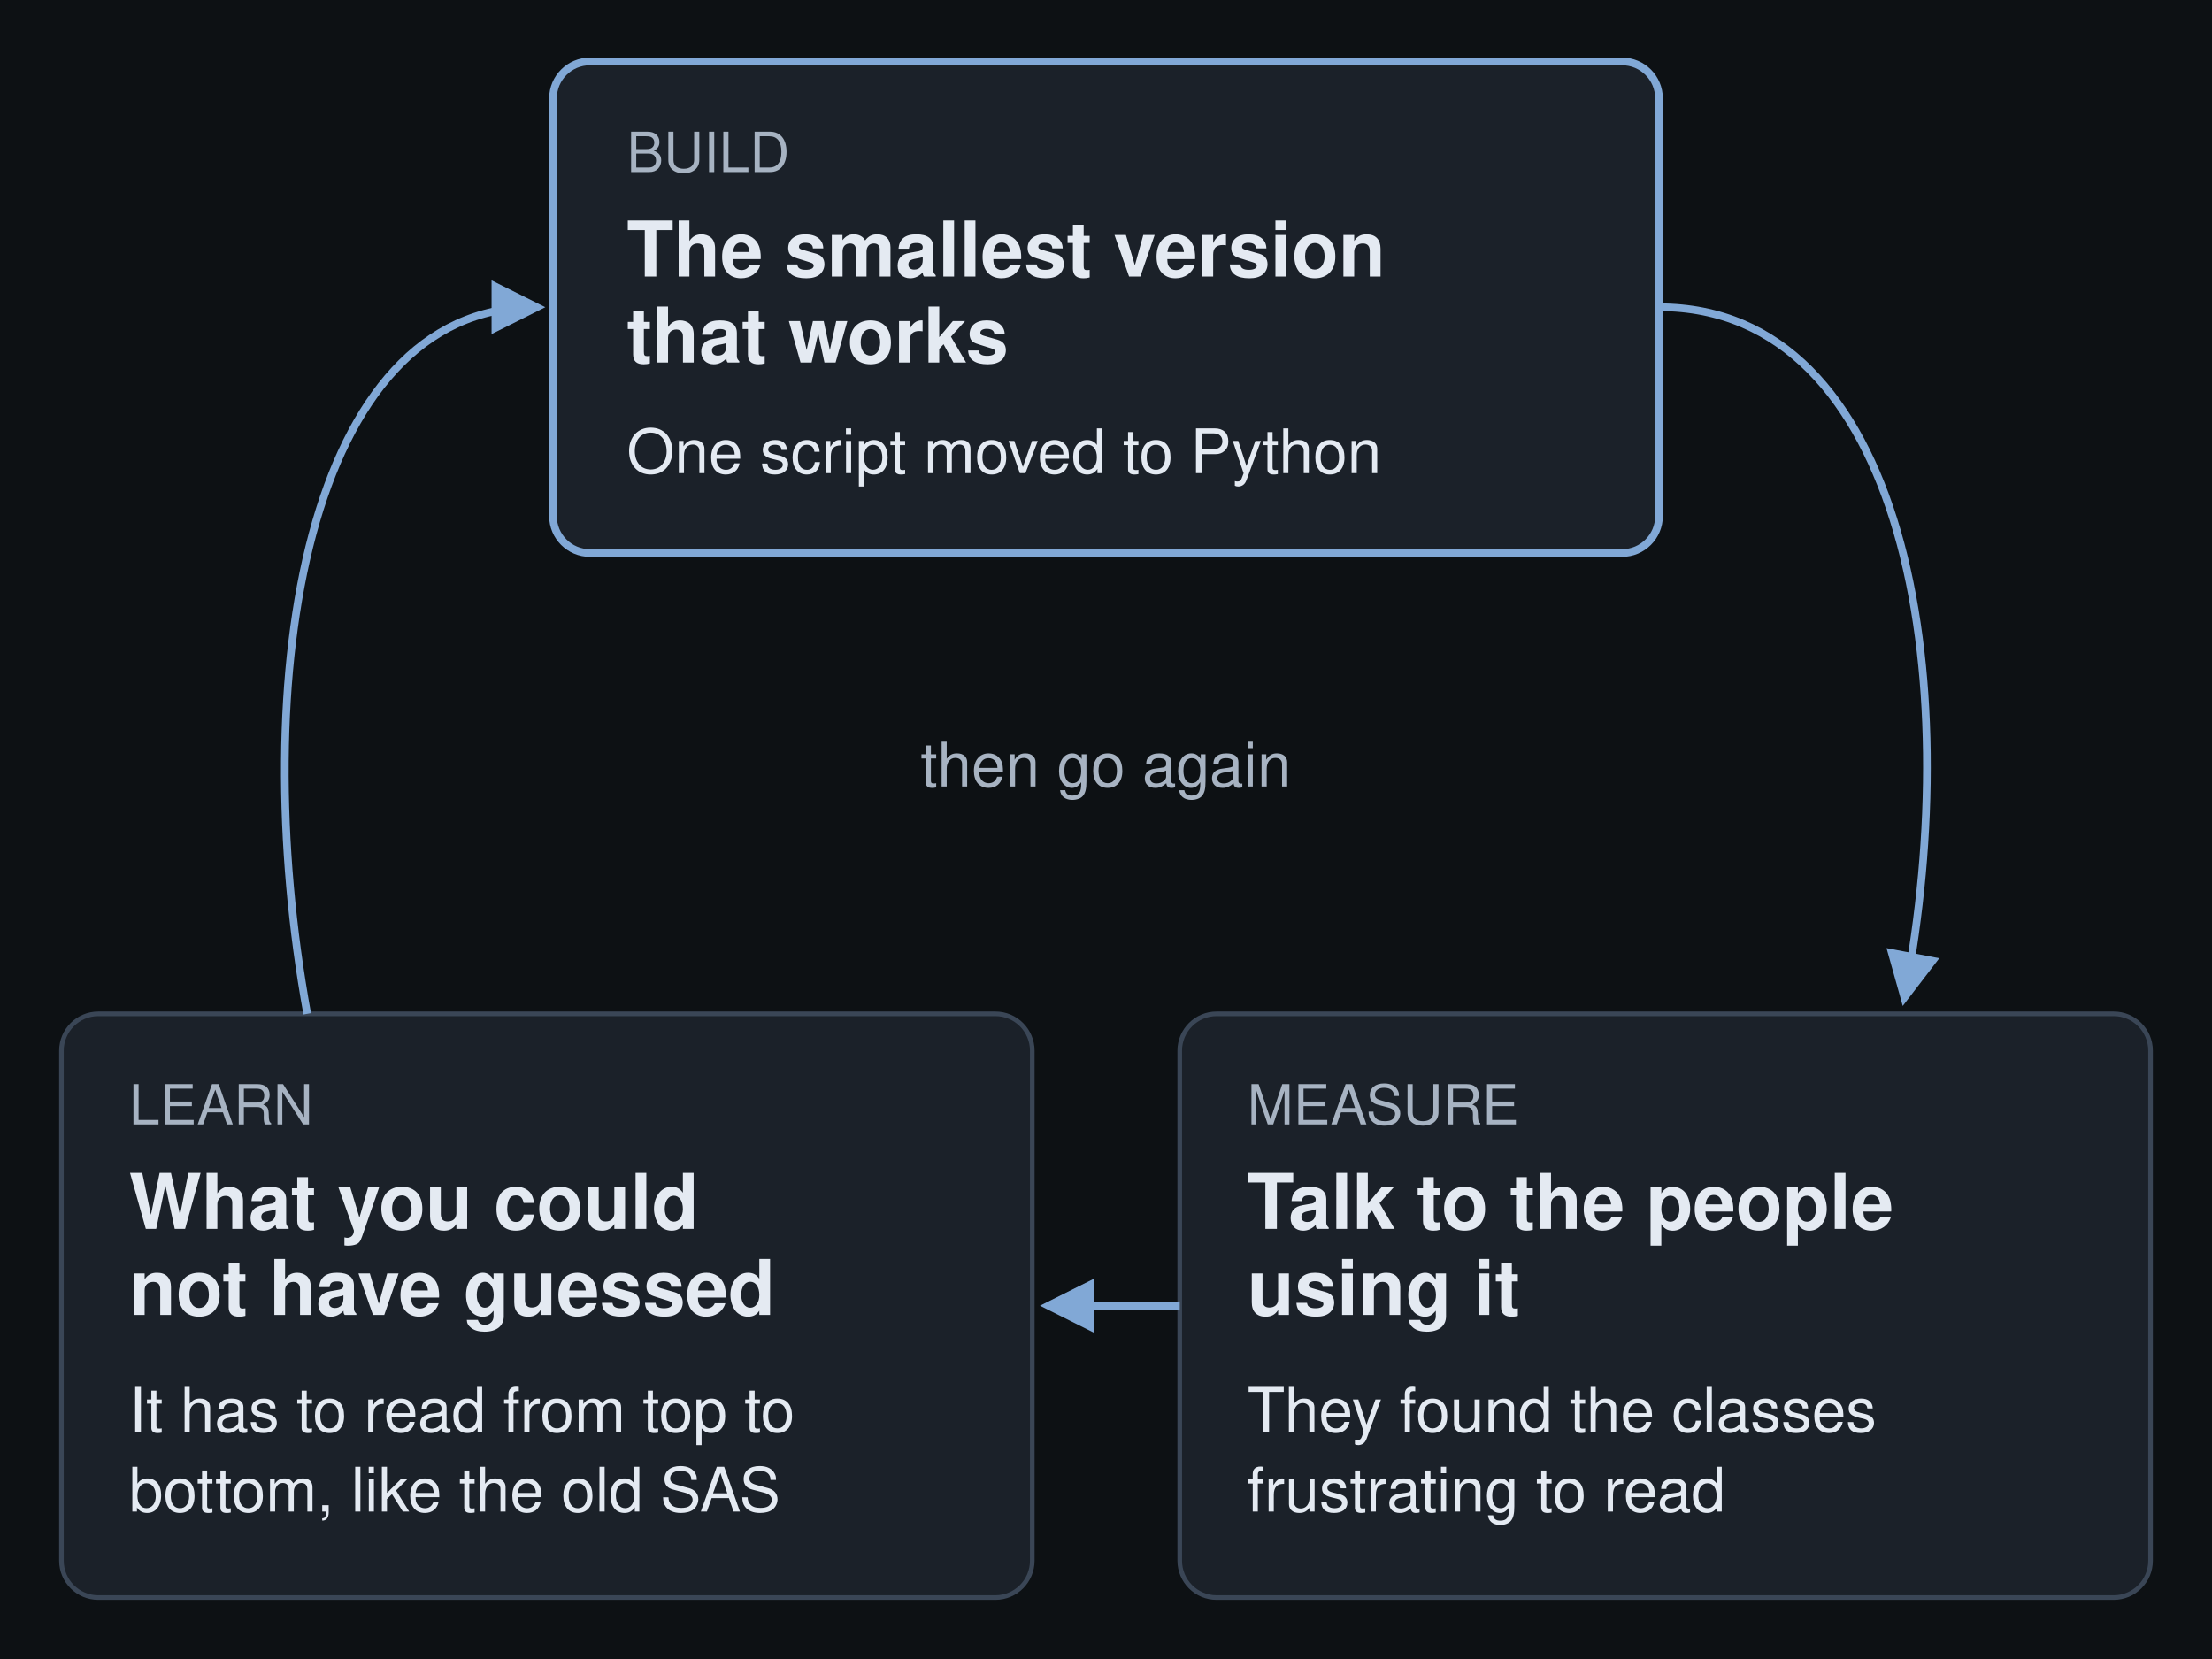
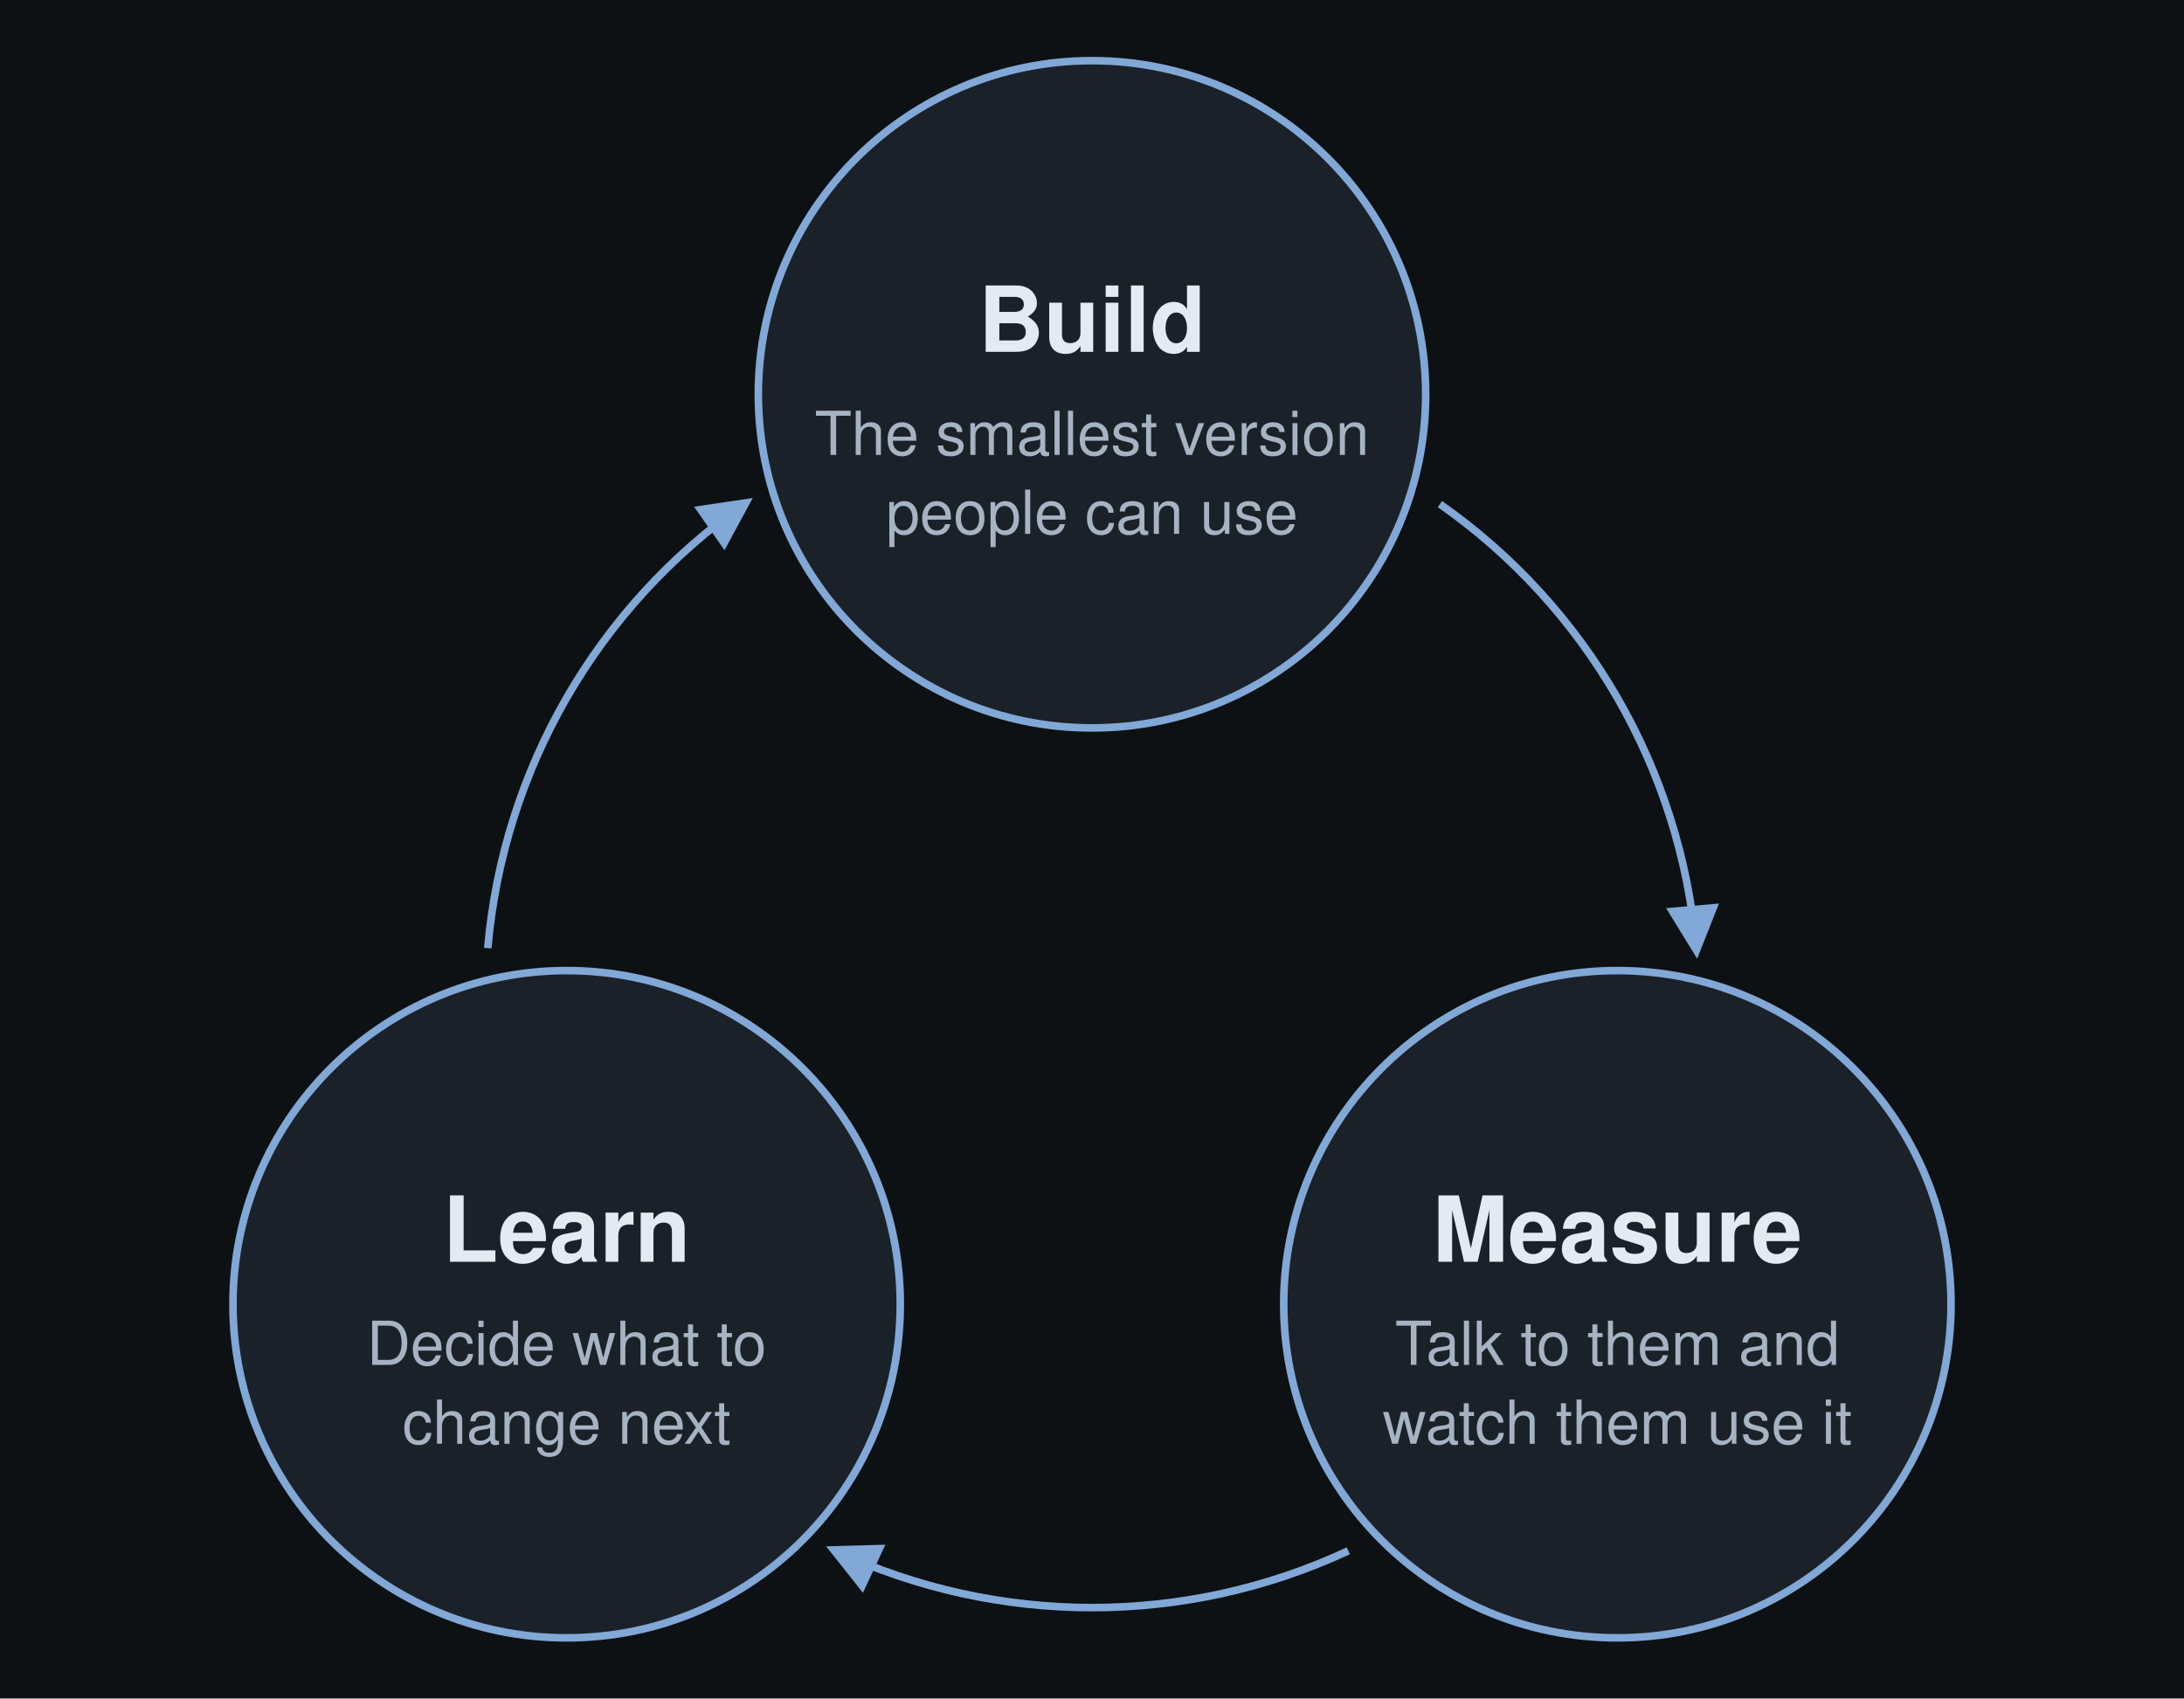
- <svg xmlns="http://www.w3.org/2000/svg" viewBox="0 0 720 540" width="720" height="540" role="img" aria-label="A loop of three steps, using my SAS to Python agent as the example. Build: the smallest version that works, one script moved to Python. Measure: talk to the people using it, who found the classes frustrating to read. Learn: what you could not have guessed, that the code has to read from top to bottom like SAS. An arrow leads back to Build, and the loop repeats">
+ <svg xmlns="http://www.w3.org/2000/svg" viewBox="0 0 720 560" width="720" height="560" role="img" aria-label="A loop of three equal circles joined by arrows. Build: the smallest version people can use. Measure: talk to them and watch them use it. Learn: decide what to change next. The arrow from Learn leads back to Build">
  <defs>
    <marker id="arrow" viewBox="0 0 10 10" refX="8" refY="5" markerWidth="7" markerHeight="7" orient="auto">
      <path d="M0 0 L10 5 L0 10 z" fill="#81a8d6" />
    </marker>
  </defs>
-   <rect width="720" height="540" fill="#0d1114" />
-   <rect x="180" y="20" width="360" height="160" rx="12" fill="#1b2129" stroke="#81a8d6" stroke-width="2.5" />
-   <rect x="384" y="330" width="316" height="190" rx="12" fill="#1b2129" stroke="#3a4656" stroke-width="1.5" />
-   <rect x="20" y="330" width="316" height="190" rx="12" fill="#1b2129" stroke="#3a4656" stroke-width="1.5" />
-   <g font-family="ui-sans-serif, system-ui, Segoe UI, Helvetica, Arial, sans-serif" fill="#e4eaf2">
-     <text x="204" y="56" font-size="18" fill="#a7b3c2">BUILD</text>
-     <text x="204" y="90" font-size="25" font-weight="700">The smallest version</text>
-     <text x="204" y="118" font-size="25" font-weight="700">that works</text>
-     <text x="204" y="154" font-size="20">One script moved to Python</text>
-     <text x="406" y="366" font-size="18" fill="#a7b3c2">MEASURE</text>
-     <text x="406" y="400" font-size="25" font-weight="700">Talk to the people</text>
-     <text x="406" y="428" font-size="25" font-weight="700">using it</text>
-     <text x="406" y="466" font-size="20">They found the classes</text>
-     <text x="406" y="492" font-size="20">frustrating to read</text>
-     <text x="42" y="366" font-size="18" fill="#a7b3c2">LEARN</text>
-     <text x="42" y="400" font-size="25" font-weight="700">What you could</text>
-     <text x="42" y="428" font-size="25" font-weight="700">not have guessed</text>
-     <text x="42" y="466" font-size="20">It has to read from top to</text>
-     <text x="42" y="492" font-size="20">bottom, like the old SAS</text>
-     <text x="360" y="256" font-size="20" fill="#a7b3c2" text-anchor="middle">then go again</text>
+   <rect width="720" height="560" fill="#0d1114" />
+   <g fill="none" stroke="#81a8d6" stroke-width="2.5">
+     <path d="M474.7 166.2 A200 200 0 0 1 559.2 312.6" marker-end="url(#arrow)" />
+     <path d="M444.5 511.3 A200 200 0 0 1 275.5 511.3" marker-end="url(#arrow)" />
+     <path d="M160.8 312.6 A200 200 0 0 1 245.3 166.2" marker-end="url(#arrow)" />
  </g>
-   <g fill="none" stroke="#81a8d6" stroke-width="2.5">
-     <path d="M540 100 C620 100 640 220 620 324" marker-end="url(#arrow)" />
-     <path d="M384 425 H342" marker-end="url(#arrow)" />
-     <path d="M100 330 C80 220 100 100 174 100" marker-end="url(#arrow)" />
+   <g fill="#1b2129" stroke="#81a8d6" stroke-width="2.5">
+     <circle cx="360" cy="130" r="110" />
+     <circle cx="533.2" cy="430" r="110" />
+     <circle cx="186.8" cy="430" r="110" />
+   </g>
+   <g font-family="ui-sans-serif, system-ui, Segoe UI, Helvetica, Arial, sans-serif" text-anchor="middle">
+     <g font-size="30" font-weight="700" fill="#e4eaf2">
+       <text x="360" y="116">Build</text>
+       <text x="533.2" y="416">Measure</text>
+       <text x="186.8" y="416">Learn</text>
+     </g>
+     <g font-size="20" fill="#a7b3c2">
+       <text x="360" y="150">The smallest version</text>
+       <text x="360" y="176">people can use</text>
+       <text x="533.2" y="450">Talk to them and</text>
+       <text x="533.2" y="476">watch them use it</text>
+       <text x="186.8" y="450">Decide what to</text>
+       <text x="186.8" y="476">change next</text>
+     </g>
  </g>
</svg>
